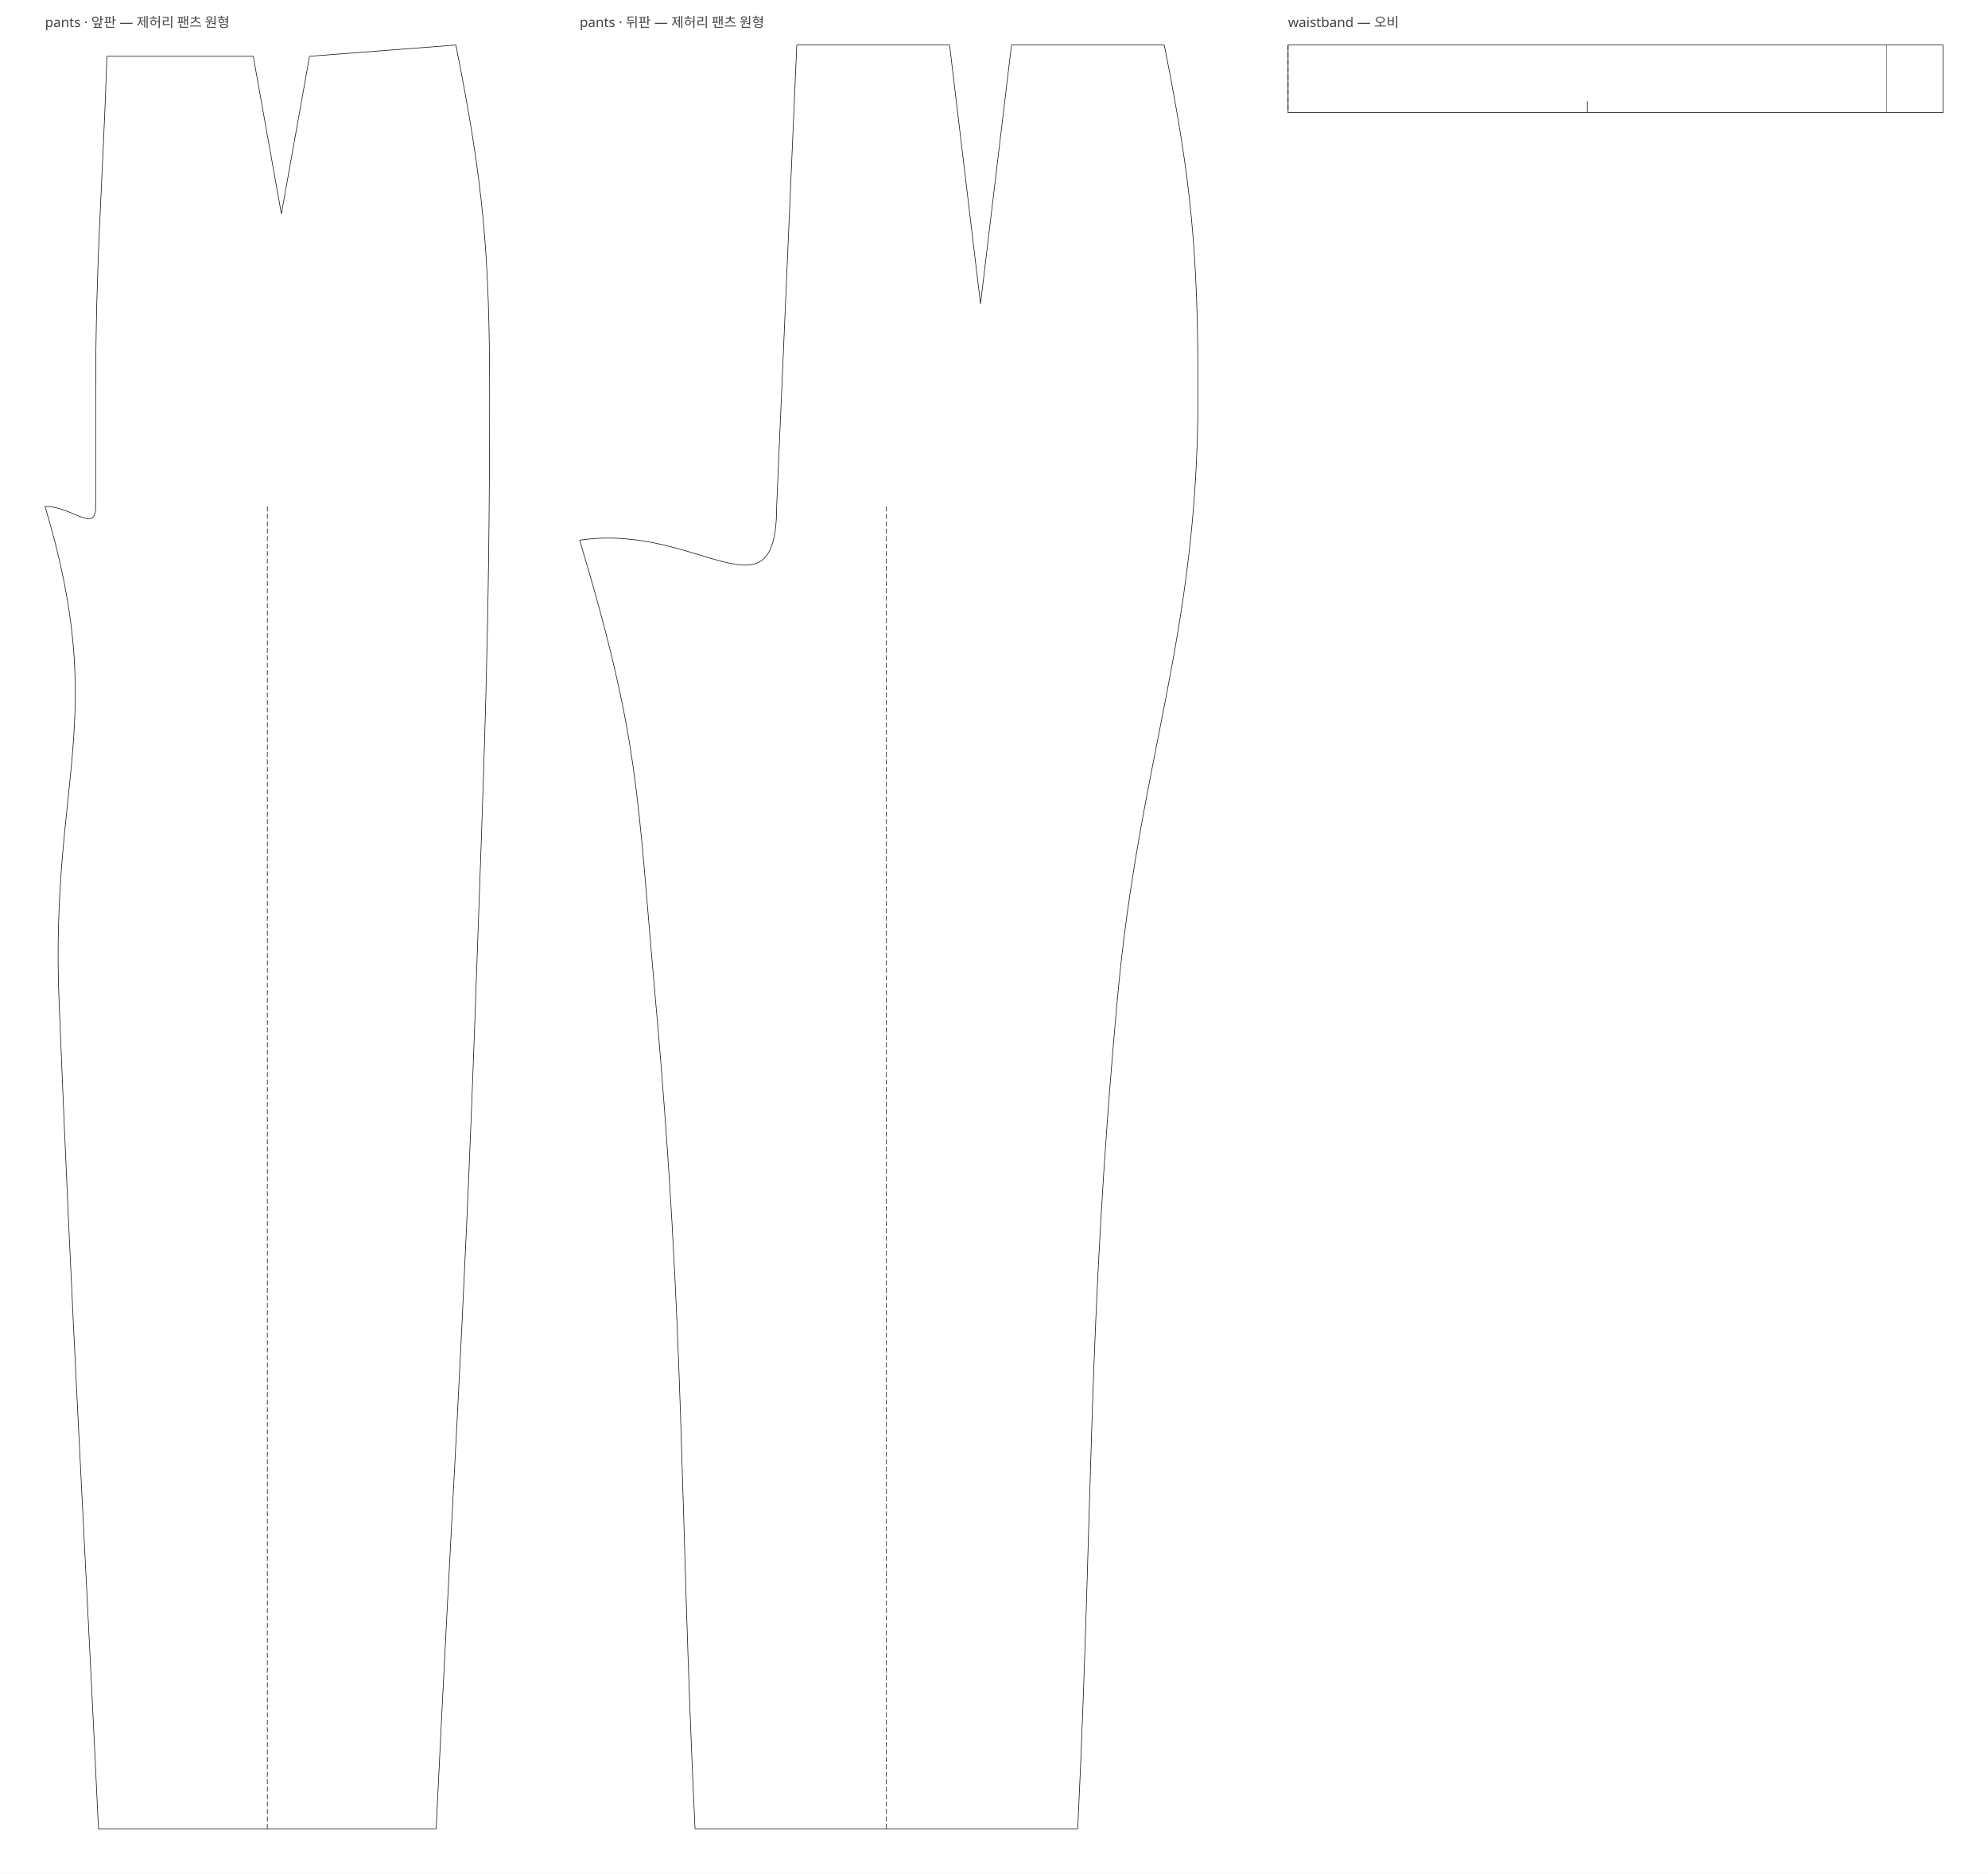
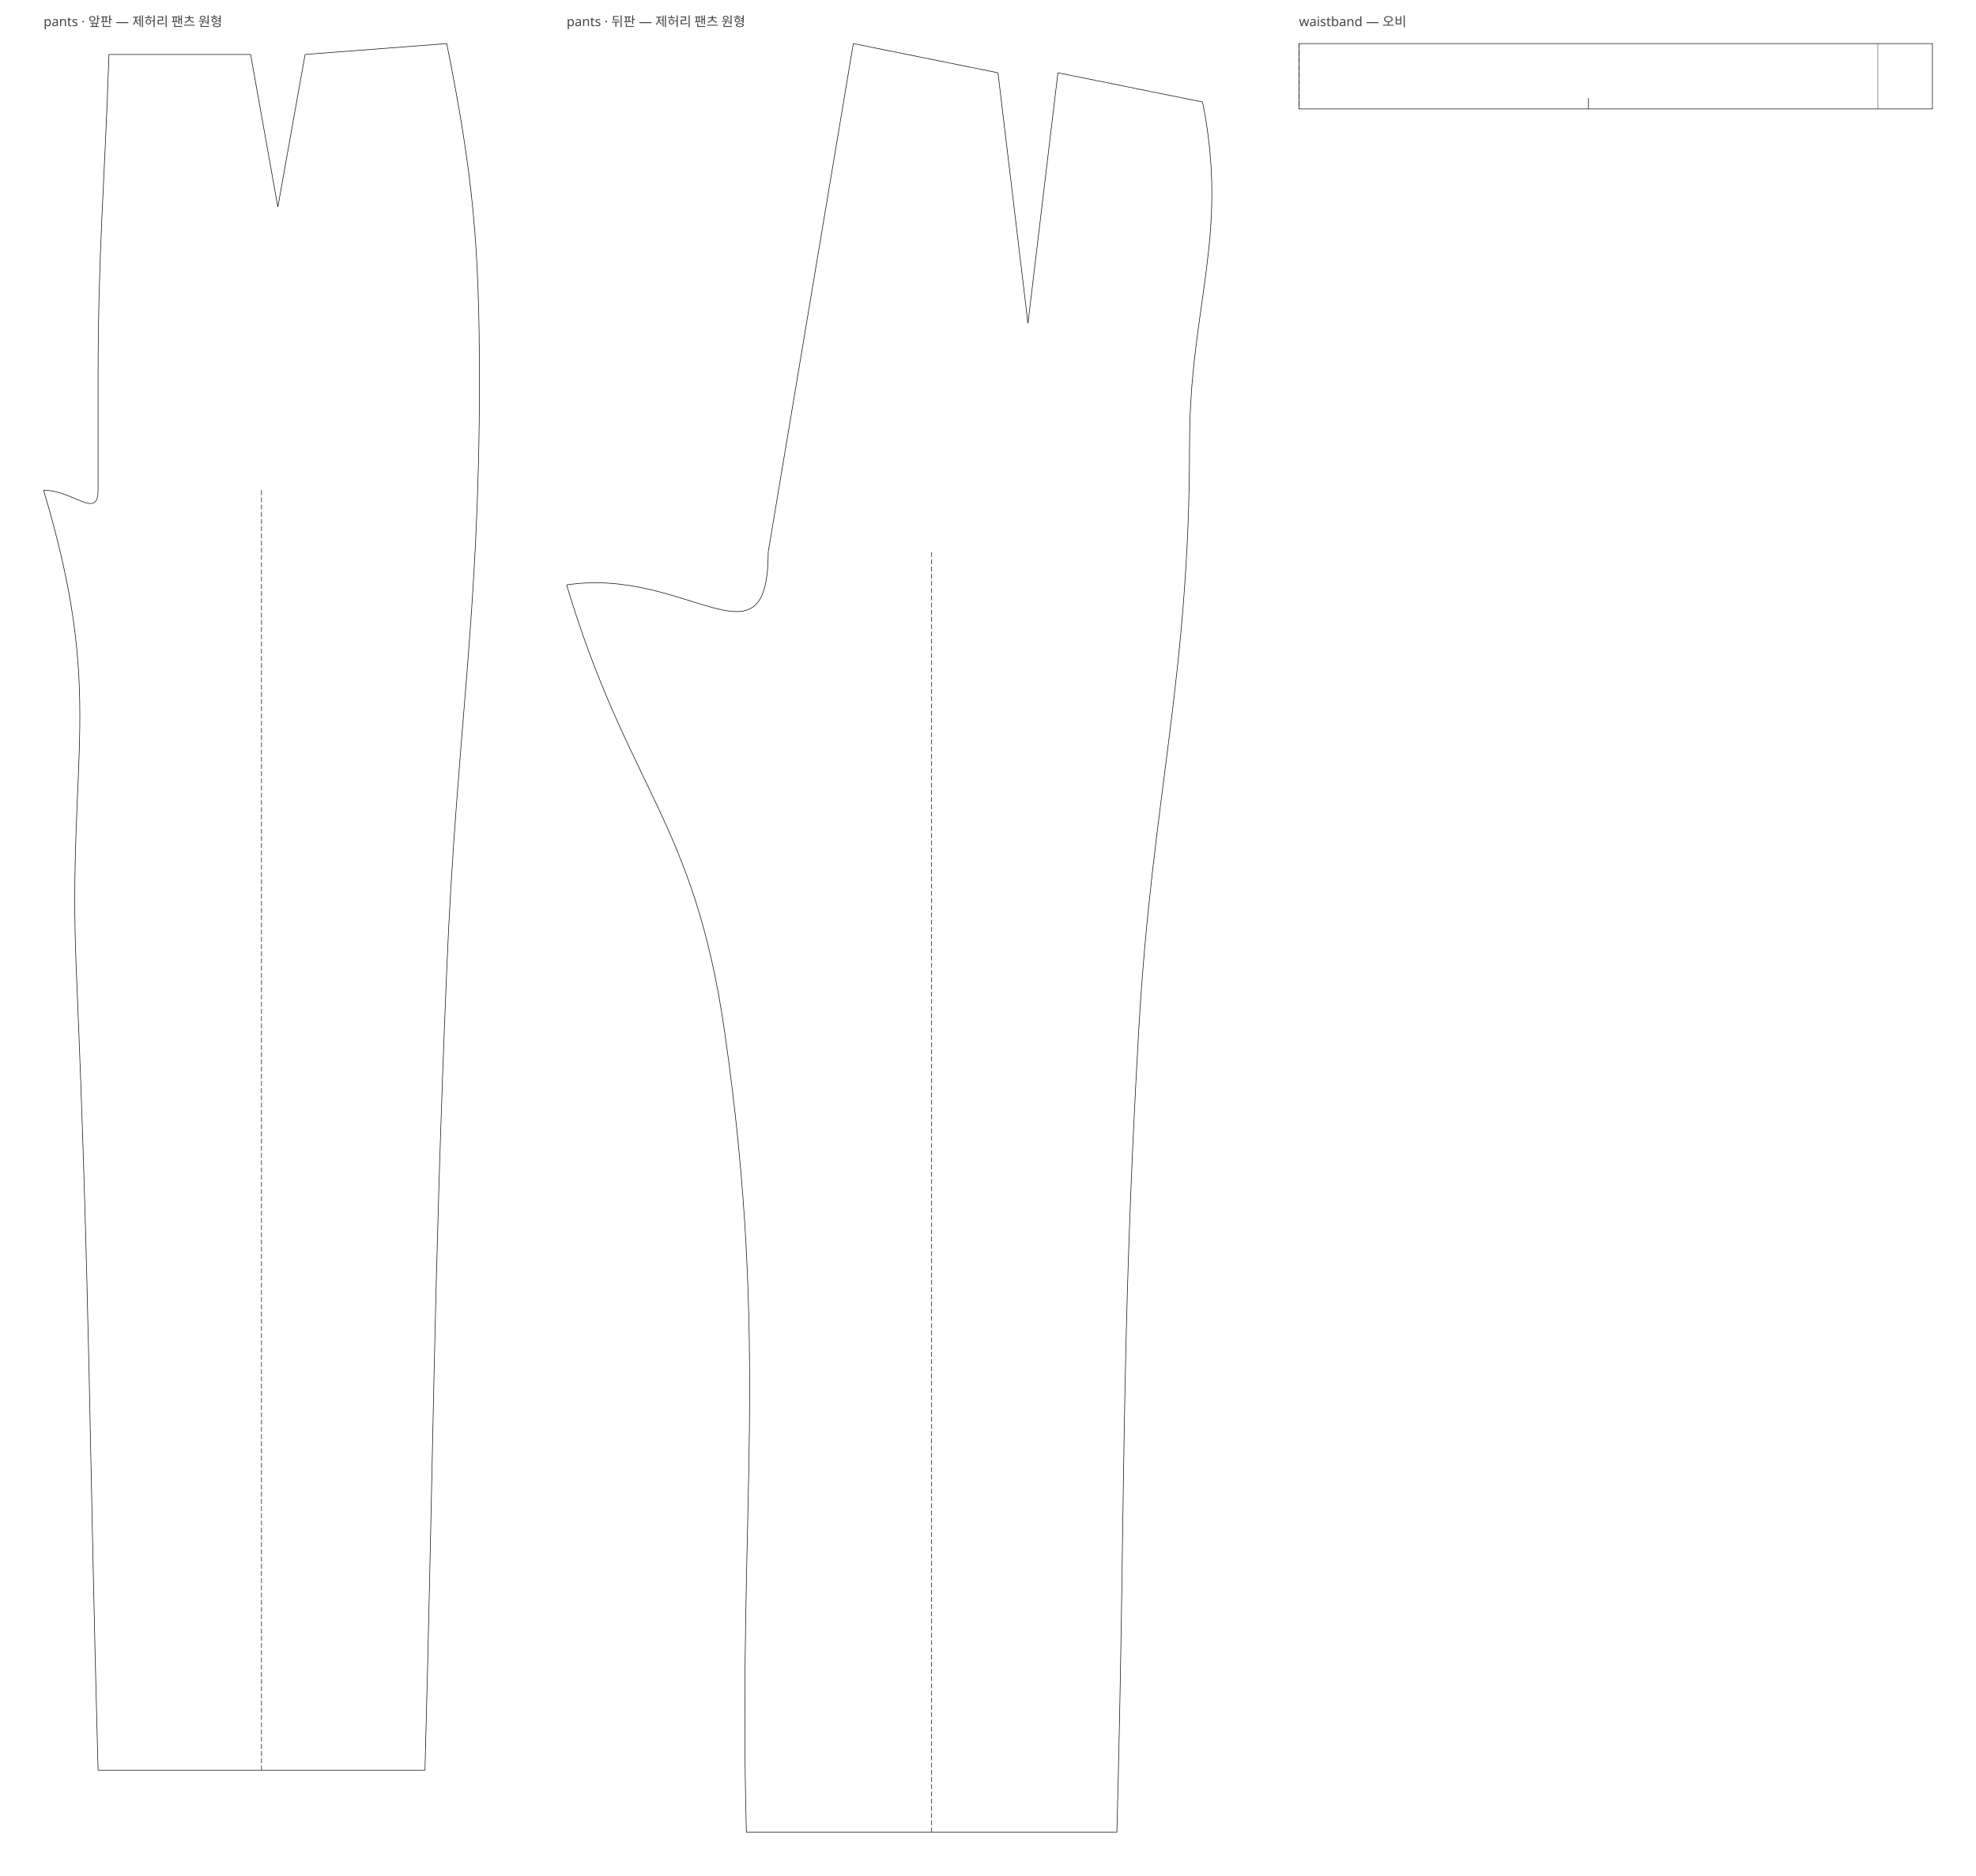
- <svg xmlns="http://www.w3.org/2000/svg" width="1121.547mm" height="1057.275mm" viewBox="0 0 1121.547 1057.275">
+ <svg xmlns="http://www.w3.org/2000/svg" width="1151.557mm" height="1093.408mm" viewBox="0 0 1151.557 1093.408">
  <rect width="100%" height="100%" fill="white" />
  <g id="pants · 앞판">
    <g id="outline" fill="none" stroke="#111" stroke-width="0.35">
-       <path d="M60.325 31.75L142.875 31.75" />
-       <path d="M174.625 31.75L257.175 25.4" />
-       <path d="M60.325 31.75C57.785 107.95 53.975 146.008 53.975 222.25C53.975 247.65 53.975 260.35 53.975 285.75" />
-       <path d="M53.975 285.75C53.975 301.466 41.116 285.75 25.4 285.75" />
-       <path d="M25.4 285.75C61.543 406.226 28.257 439.472 33.337 565.15C40.887 751.899 46.672 845.185 55.562 1031.875" />
-       <path d="M257.175 25.4C272.689 102.972 276.225 143.142 276.225 222.25C276.225 359.447 273.138 428.039 268.288 565.15C261.679 751.935 254.952 845.185 246.062 1031.875" />
-       <path d="M55.562 1031.875L246.062 1031.875" />
+       <path d="M63.5 31.75L146.05 31.75" />
+       <path d="M177.8 31.75L260.35 25.4" />
+       <path d="M63.5 31.75C60.96 107.95 57.15 146.008 57.15 222.25C57.15 247.65 57.15 260.35 57.15 285.75" />
+       <path d="M57.15 285.75C57.15 303.212 42.862 285.75 25.4 285.75" />
+       <path d="M25.4 285.75C61.612 406.457 39.092 439.242 44.45 565.15C52.39 751.74 52.07 845.185 57.15 1031.875" />
+       <path d="M260.35 25.4C275.864 102.972 279.4 143.142 279.4 222.25C279.4 359.622 266.029 427.896 260.35 565.15C252.629 751.749 252.73 845.185 247.65 1031.875" />
+       <path d="M57.15 1031.875L247.65 1031.875" />
    </g>
    <g id="dart" fill="none" stroke="#111" stroke-width="0.35">
-       <path d="M142.875 31.75L158.75 120.65L174.625 31.75" />
+       <path d="M146.05 31.75L161.925 120.65L177.8 31.75" />
    </g>
    <g id="fold" fill="none" stroke="#111" stroke-width="0.35" stroke-dasharray="2.8,1.4">
-       <path d="M150.812 285.75L150.812 1031.875" />
+       <path d="M152.4 285.75L152.4 1031.875" />
    </g>
    <text x="25.4" y="15.24" font-size="7.62" font-family="sans-serif" fill="#444">pants · 앞판 — 제허리 팬츠 원형</text>
  </g>
  <g id="pants · 뒤판">
    <g id="outline" fill="none" stroke="#111" stroke-width="0.35">
-       <path d="M449.517 25.4L535.707 25.4" />
-       <path d="M570.632 25.4L656.822 25.4" />
-       <path d="M449.517 25.4L440.922 222.25L438.15 285.75" />
-       <path d="M438.15 285.75C438.15 353.398 393.924 294.765 327.025 304.8" />
-       <path d="M327.025 304.8C361.143 418.527 359.301 446.888 369.887 565.15C386.552 751.307 383.222 845.185 392.112 1031.875" />
-       <path d="M656.822 25.4C672.337 102.972 675.872 143.142 675.872 222.25C675.872 360.619 642.666 427.34 630.237 565.15C613.449 751.296 616.902 845.185 608.013 1031.875" />
-       <path d="M392.112 1031.875L608.013 1031.875" />
+       <path d="M497.289 25.4L581.599 42.431" />
+       <path d="M616.524 42.431L700.834 59.462" />
+       <path d="M497.289 25.4L458.301 258.383L447.675 321.883" />
+       <path d="M447.675 321.883C447.675 393.288 400.816 330.34 330.2 340.933" />
+       <path d="M330.2 340.933C365.908 459.96 404.55 478.285 422.275 601.283C448.913 786.132 429.895 881.318 434.975 1068.008" />
+       <path d="M700.834 59.462C716.45 137.542 693.251 178.757 693.251 258.383C693.251 396.055 671.386 463.832 663.575 601.283C652.979 787.741 655.955 881.318 650.875 1068.008" />
+       <path d="M434.975 1068.008L650.875 1068.008" />
    </g>
    <g id="dart" fill="none" stroke="#111" stroke-width="0.35">
-       <path d="M535.707 25.4L553.17 171.45L570.632 25.4" />
+       <path d="M581.599 42.431L599.062 188.481L616.524 42.431" />
    </g>
    <g id="fold" fill="none" stroke="#111" stroke-width="0.35" stroke-dasharray="2.8,1.4">
-       <path d="M500.062 285.75L500.062 1031.875" />
+       <path d="M542.925 321.883L542.925 1068.008" />
    </g>
-     <text x="327.025" y="15.24" font-size="7.62" font-family="sans-serif" fill="#444">pants · 뒤판 — 제허리 팬츠 원형</text>
+     <text x="330.2" y="15.24" font-size="7.62" font-family="sans-serif" fill="#444">pants · 뒤판 — 제허리 팬츠 원형</text>
  </g>
  <g id="waistband">
    <g id="outline" fill="none" stroke="#111" stroke-width="0.35">
-       <path d="M726.672 25.4L1096.147 25.4L1096.147 63.5L726.672 63.5L726.672 25.4" />
+       <path d="M757.037 25.4L1126.157 25.4L1126.157 63.5L757.037 63.5L757.037 25.4" />
    </g>
    <g id="mark" fill="none" stroke="#111" stroke-width="0.21">
-       <path d="M1064.397 25.4L1064.397 63.5" />
+       <path d="M1094.407 25.4L1094.407 63.5" />
    </g>
    <g id="notch" fill="none" stroke="#111" stroke-width="0.35">
-       <path d="M895.535 63.5L895.535 57.15" />
+       <path d="M925.722 63.5L925.722 57.15" />
    </g>
    <g id="fold" fill="none" stroke="#111" stroke-width="0.35" stroke-dasharray="2.8,1.4">
-       <path d="M726.672 25.4L726.672 63.5" />
+       <path d="M757.037 25.4L757.037 63.5" />
    </g>
-     <text x="726.672" y="15.24" font-size="7.62" font-family="sans-serif" fill="#444">waistband — 오비</text>
+     <text x="757.037" y="15.24" font-size="7.62" font-family="sans-serif" fill="#444">waistband — 오비</text>
  </g>
</svg>
